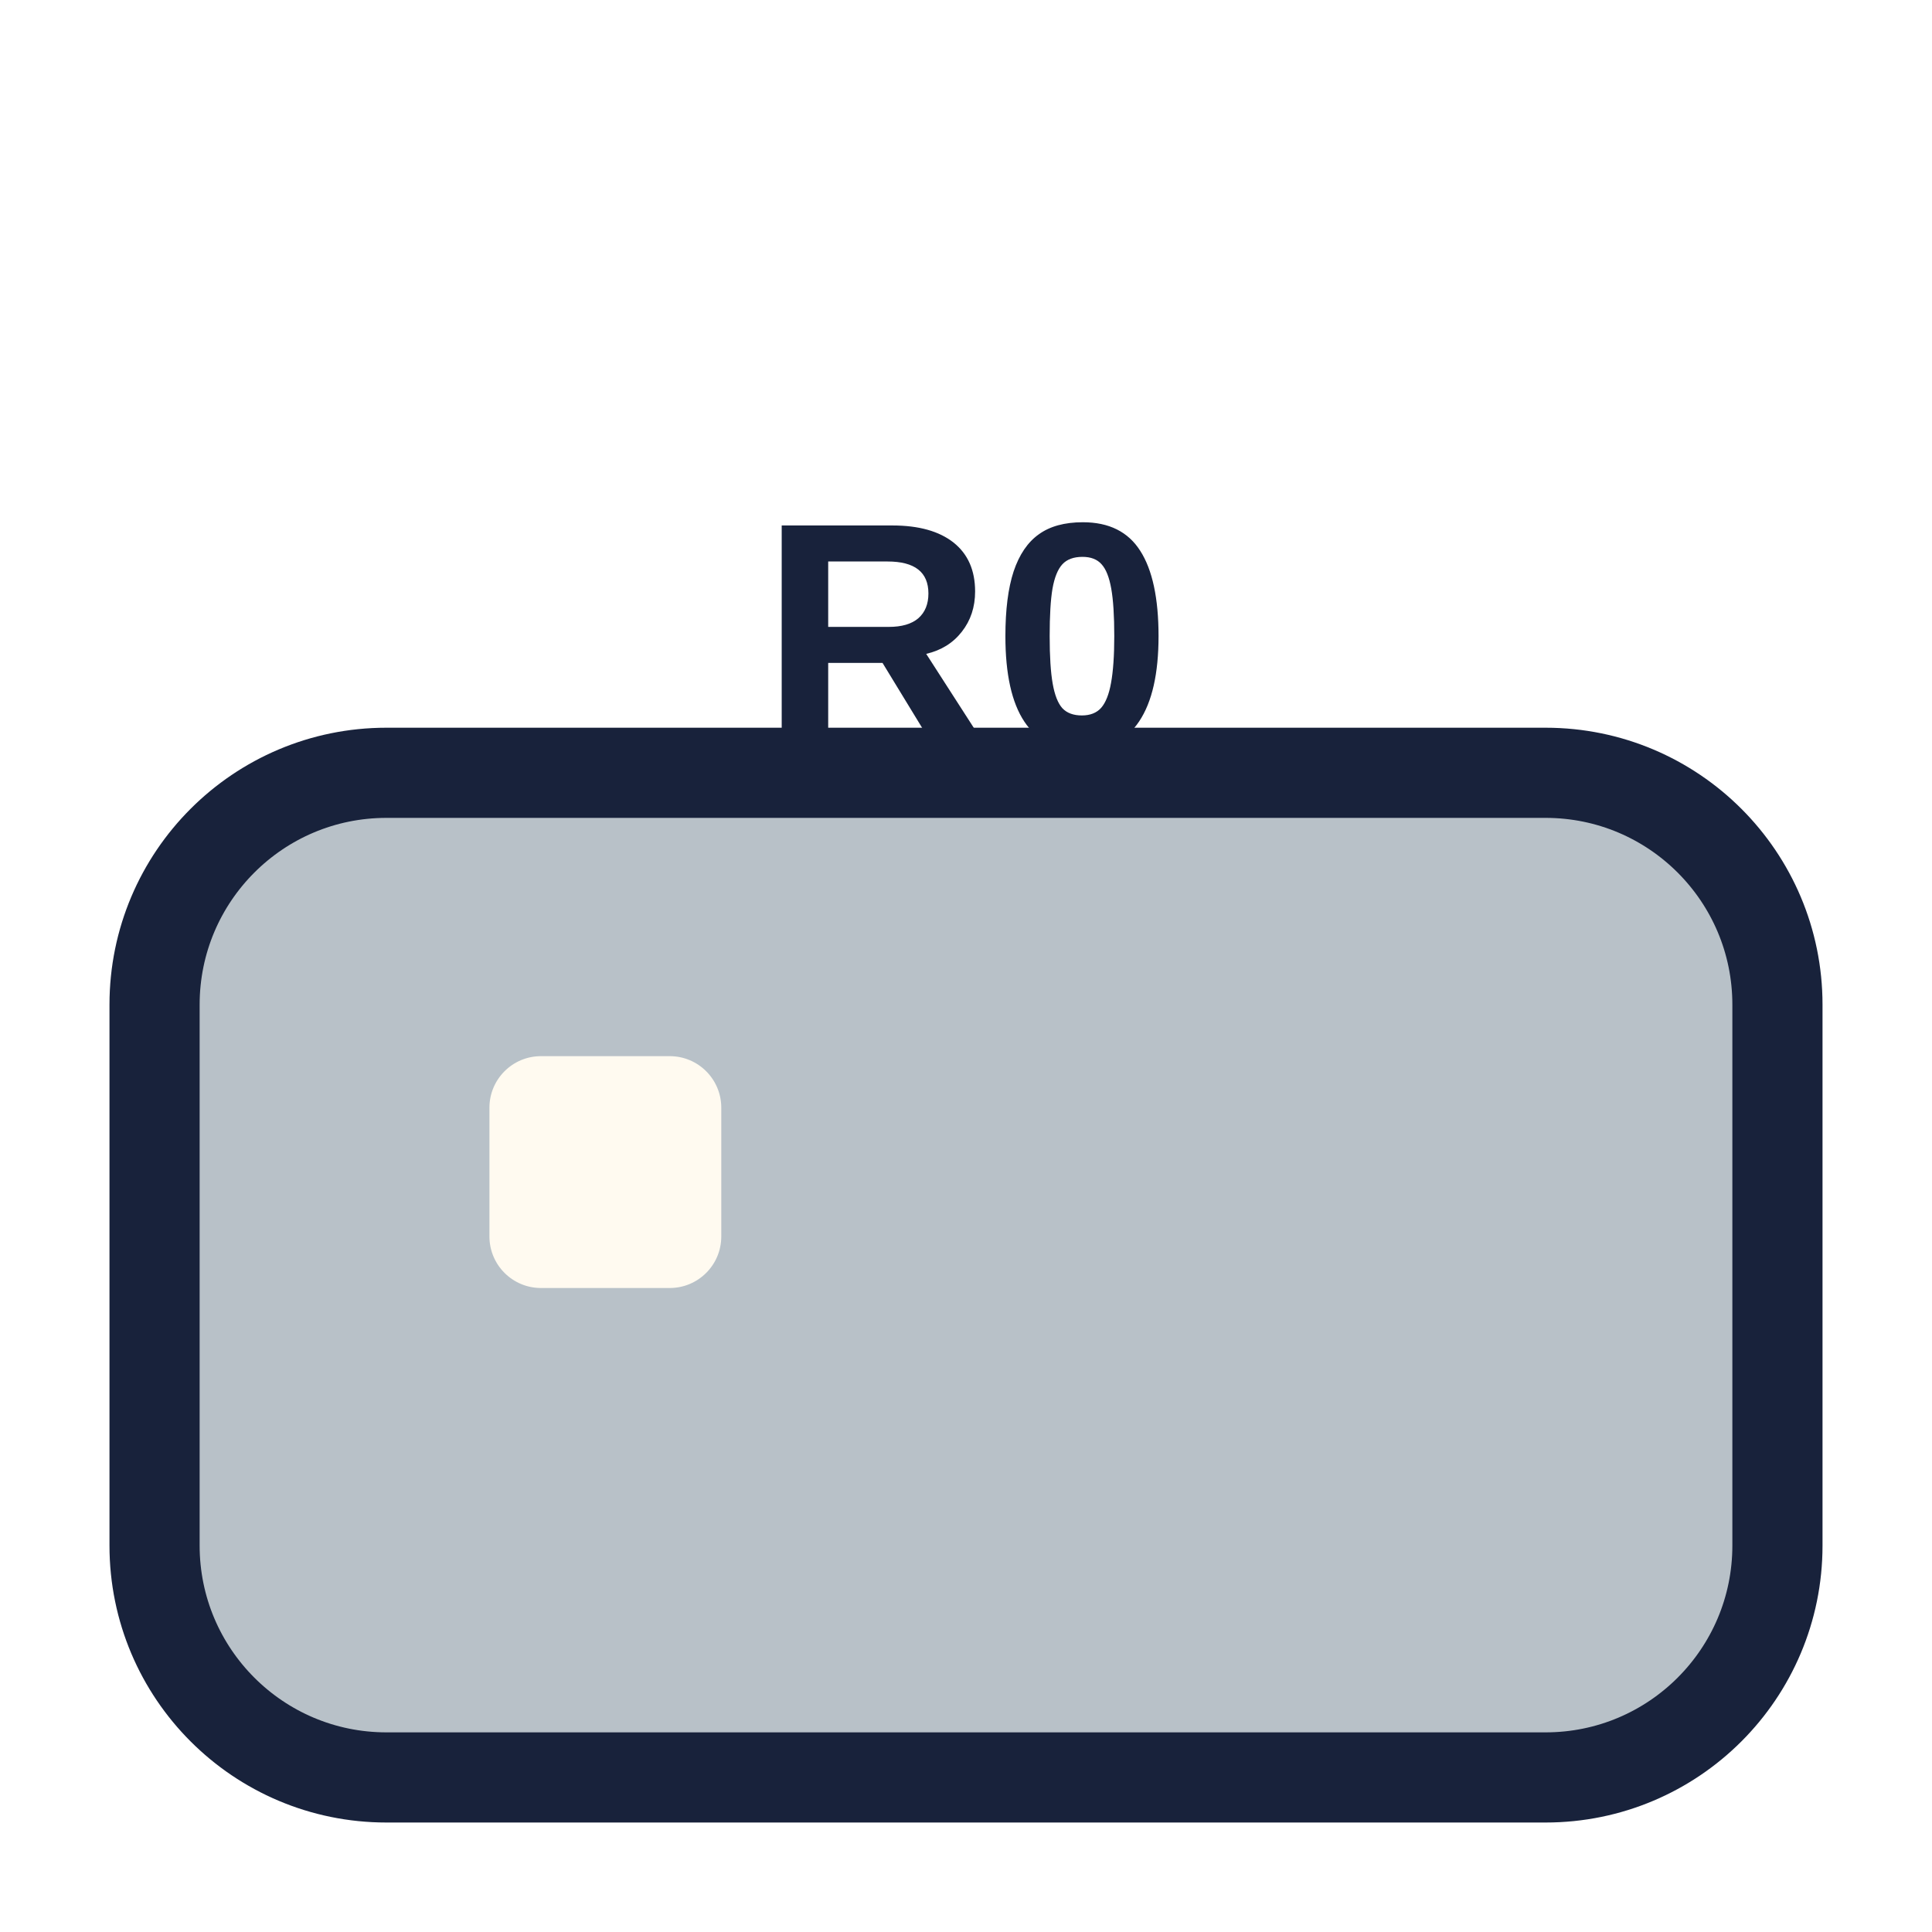
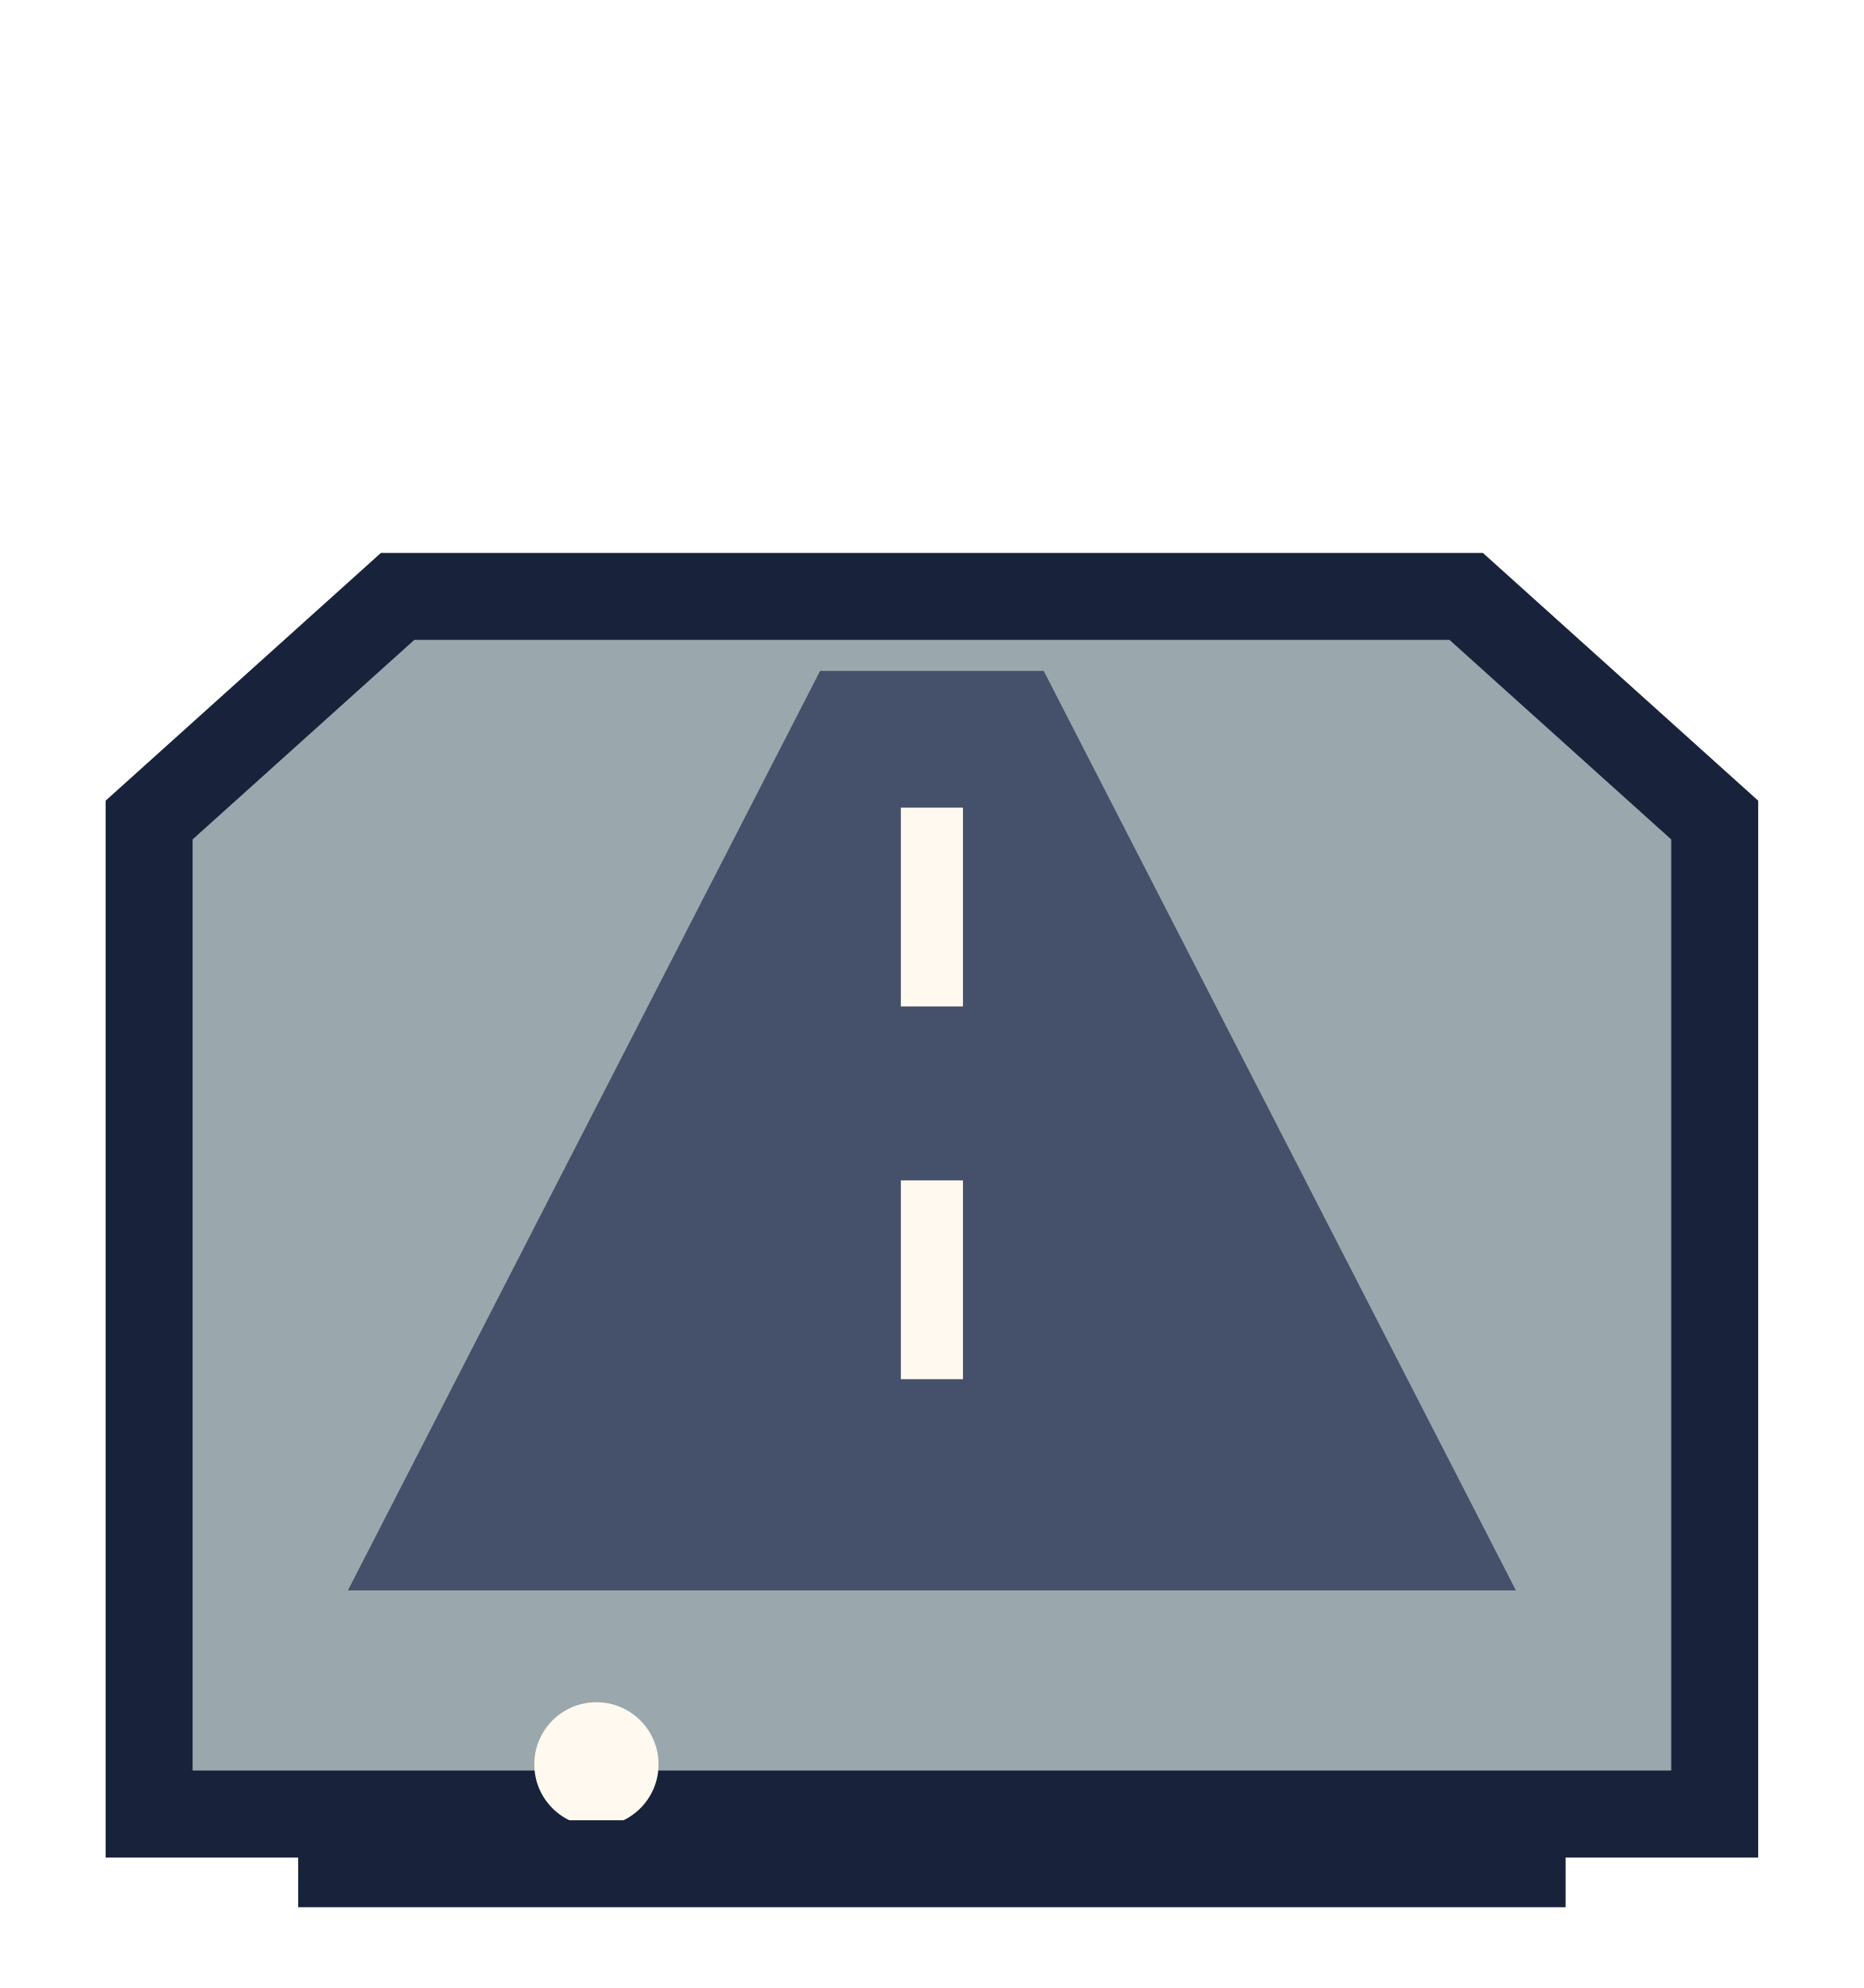
- <svg xmlns="http://www.w3.org/2000/svg" width="150" height="150">
-   <rect x="12" y="60" width="126" height="78" rx="18" fill="#b8c1c8" stroke="#18223b" stroke-width="7" />
-   <rect x="38" y="82" width="18" height="18" rx="4" fill="#fffaf0" />
-   <text x="75" y="58" text-anchor="middle" font-family="Arial" font-weight="700" font-size="25" fill="#18223b">R0</text>
+ <svg xmlns="http://www.w3.org/2000/svg" width="150" height="160">
+   <path d="M12 146V66l20-18h86l20 18v80z" fill="#9aa7ad" stroke="#18223b" stroke-width="7" />
+   <path d="M28 128l38-74h18l38 74z" fill="#45506b" />
+   <path d="M75 65v16m0 14v16" stroke="#fff9ef" stroke-width="5" />
+   <circle cx="48" cy="142" r="5" fill="#fff9ef" />
+   <path d="M24 150h102" stroke="#18223b" stroke-width="7" />
</svg>
